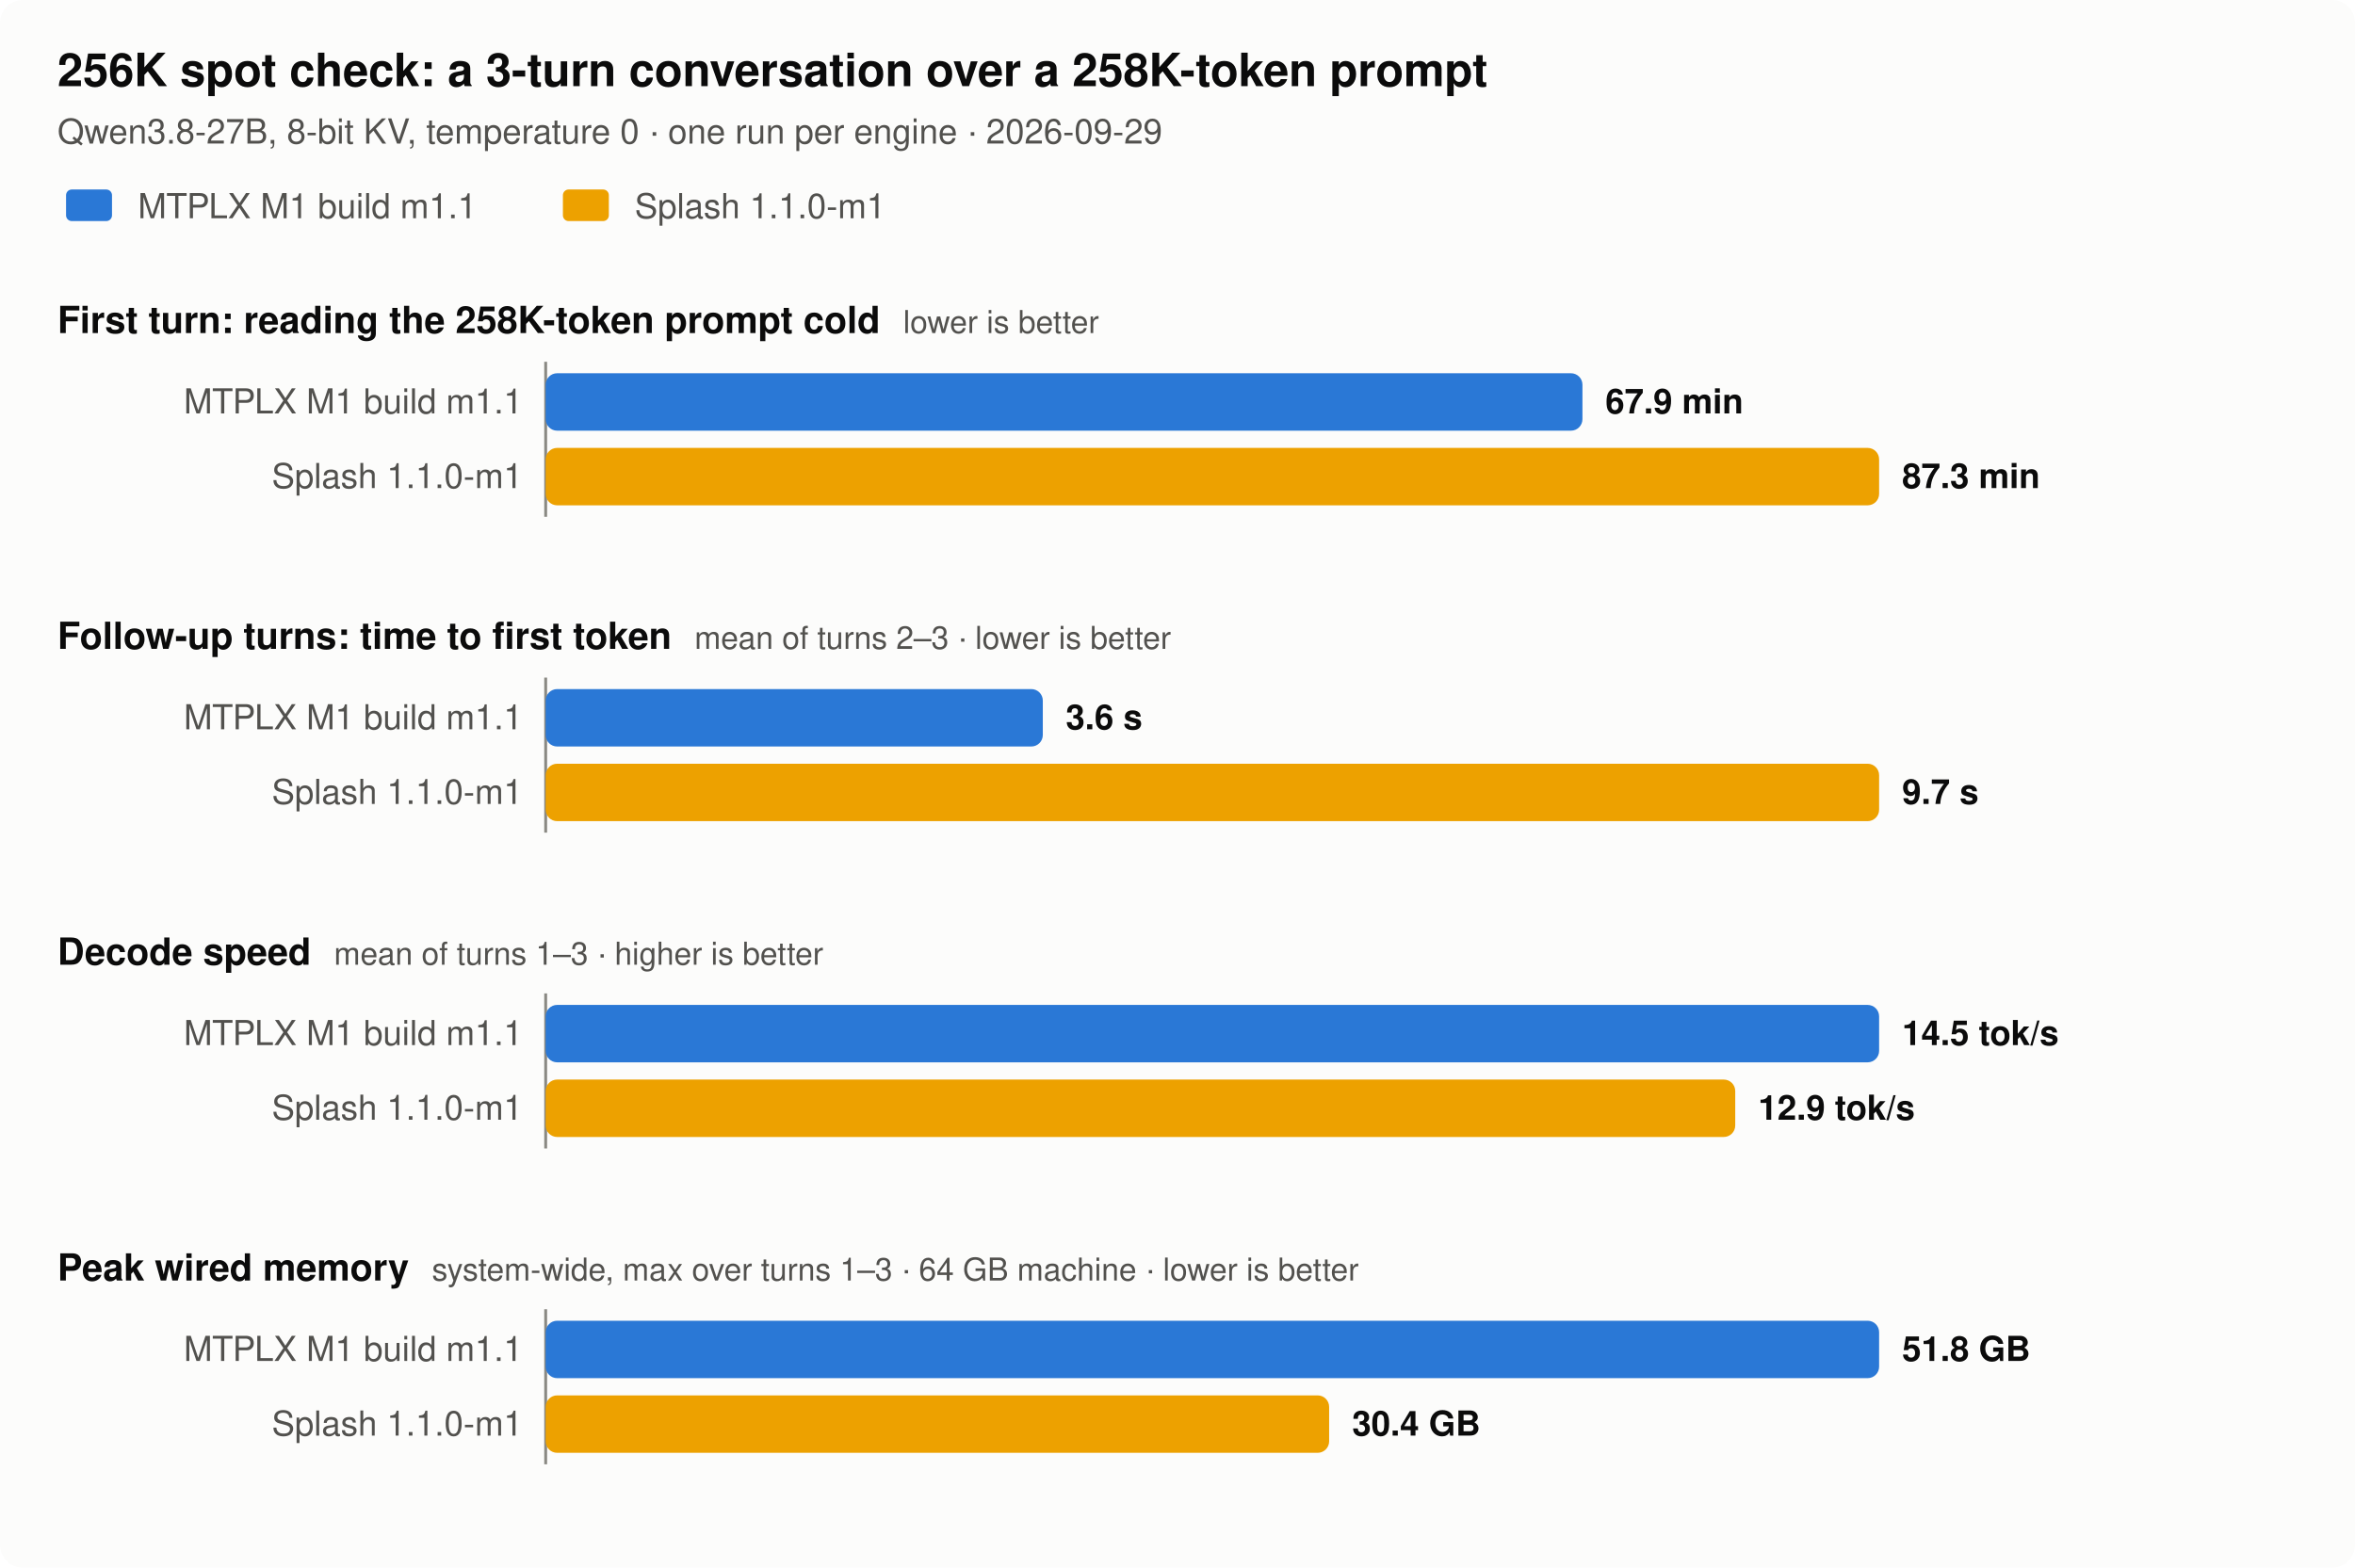
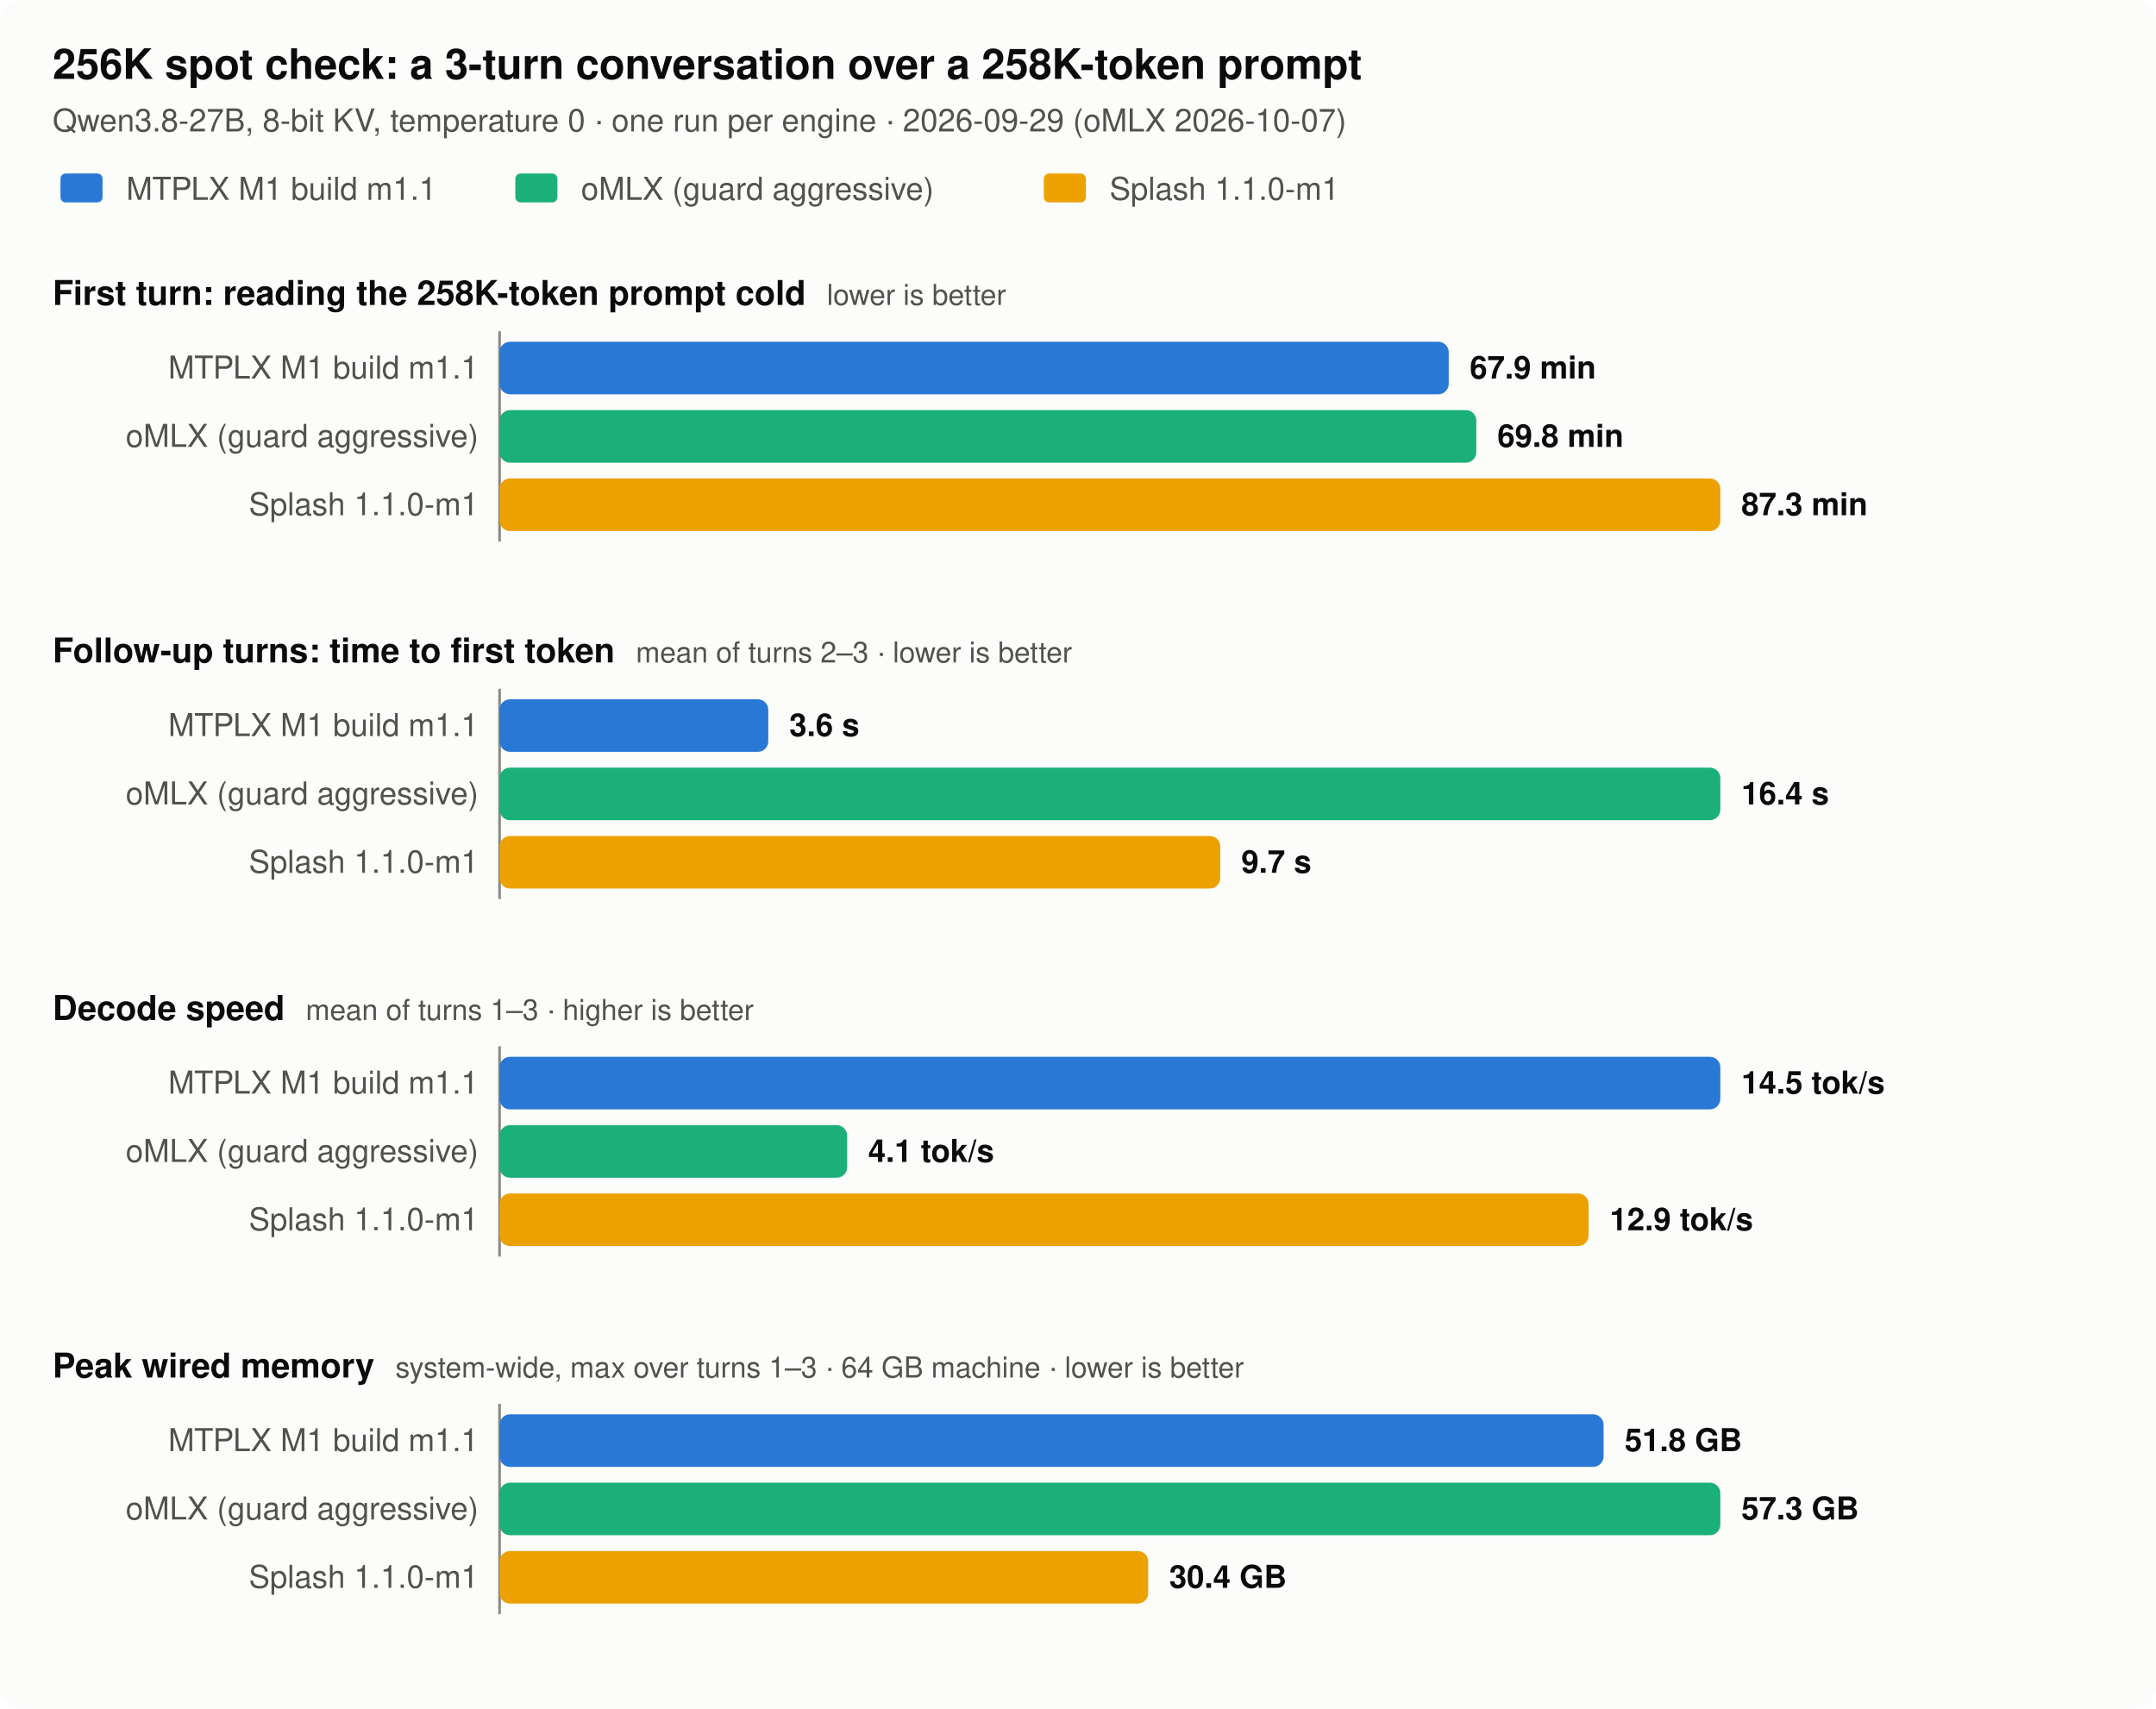
- <svg xmlns="http://www.w3.org/2000/svg" viewBox="0 0 820 546" width="820" height="546" role="img" aria-label="256K spot check: a 3-turn conversation over a 258K-token prompt" font-family="-apple-system,BlinkMacSystemFont,Segoe UI,Helvetica,Arial,sans-serif">
-   <rect width="820" height="546" rx="8" fill="#fcfcfb" />
+ <svg xmlns="http://www.w3.org/2000/svg" viewBox="0 0 820 650" width="820" height="650" role="img" aria-label="256K spot check: a 3-turn conversation over a 258K-token prompt" font-family="-apple-system,BlinkMacSystemFont,Segoe UI,Helvetica,Arial,sans-serif">
+   <rect width="820" height="650" rx="8" fill="#fcfcfb" />
  <text x="20" y="30" fill="#0b0b0b" font-size="16" font-weight="600">256K spot check: a 3-turn conversation over a 258K-token prompt</text>
-   <text x="20" y="50" fill="#52514e" font-size="12">Qwen3.8-27B, 8-bit KV, temperature 0 · one run per engine · 2026-09-29</text>
+   <text x="20" y="50" fill="#52514e" font-size="12">Qwen3.8-27B, 8-bit KV, temperature 0 · one run per engine · 2026-09-29 (oMLX 2026-10-07)</text>
  <rect x="23" y="66" width="16" height="11" rx="2" fill="#2a78d6" />
  <text x="48" y="76" fill="#52514e" font-size="12">MTPLX M1 build m1.1</text>
-   <rect x="196" y="66" width="16" height="11" rx="2" fill="#eda100" />
-   <text x="221" y="76" fill="#52514e" font-size="12">Splash 1.1.0-m1</text>
+   <rect x="196" y="66" width="16" height="11" rx="2" fill="#1baf7a" />
+   <text x="221" y="76" fill="#52514e" font-size="12">oMLX (guard aggressive)</text>
+   <rect x="397" y="66" width="16" height="11" rx="2" fill="#eda100" />
+   <text x="422" y="76" fill="#52514e" font-size="12">Splash 1.1.0-m1</text>
  <text x="20" y="116" fill="#0b0b0b" font-size="13" font-weight="600">First turn: reading the 258K-token prompt cold<tspan fill="#52514e" font-size="11" font-weight="400" dx="8">lower is better</tspan>
  </text>
-   <line x1="190" x2="190" y1="126" y2="180" stroke="#8a8983" />
+   <line x1="190" x2="190" y1="126" y2="206" stroke="#8a8983" />
  <text x="182" y="144" fill="#52514e" font-size="12" text-anchor="end">MTPLX M1 build m1.1</text>
  <rect x="190" y="130" width="361.0" height="20" rx="4" fill="#2a78d6" />
  <text x="559.0" y="144" fill="#0b0b0b" font-size="12" font-weight="600">67.9 min</text>
-   <text x="182" y="170" fill="#52514e" font-size="12" text-anchor="end">Splash 1.1.0-m1</text>
-   <rect x="190" y="156" width="464.3" height="20" rx="4" fill="#eda100" />
-   <text x="662.3" y="170" fill="#0b0b0b" font-size="12" font-weight="600">87.3 min</text>
-   <text x="20" y="226" fill="#0b0b0b" font-size="13" font-weight="600">Follow-up turns: time to first token<tspan fill="#52514e" font-size="11" font-weight="400" dx="8">mean of turns 2–3 · lower is better</tspan>
+   <text x="182" y="170" fill="#52514e" font-size="12" text-anchor="end">oMLX (guard aggressive)</text>
+   <rect x="190" y="156" width="371.5" height="20" rx="4" fill="#1baf7a" />
+   <text x="569.5" y="170" fill="#0b0b0b" font-size="12" font-weight="600">69.8 min</text>
+   <text x="182" y="196" fill="#52514e" font-size="12" text-anchor="end">Splash 1.1.0-m1</text>
+   <rect x="190" y="182" width="464.3" height="20" rx="4" fill="#eda100" />
+   <text x="662.3" y="196" fill="#0b0b0b" font-size="12" font-weight="600">87.3 min</text>
+   <text x="20" y="252" fill="#0b0b0b" font-size="13" font-weight="600">Follow-up turns: time to first token<tspan fill="#52514e" font-size="11" font-weight="400" dx="8">mean of turns 2–3 · lower is better</tspan>
  </text>
-   <line x1="190" x2="190" y1="236" y2="290" stroke="#8a8983" />
-   <text x="182" y="254" fill="#52514e" font-size="12" text-anchor="end">MTPLX M1 build m1.1</text>
-   <rect x="190" y="240" width="173.1" height="20" rx="4" fill="#2a78d6" />
-   <text x="371.1" y="254" fill="#0b0b0b" font-size="12" font-weight="600">3.6 s</text>
-   <text x="182" y="280" fill="#52514e" font-size="12" text-anchor="end">Splash 1.1.0-m1</text>
-   <rect x="190" y="266" width="464.3" height="20" rx="4" fill="#eda100" />
-   <text x="662.3" y="280" fill="#0b0b0b" font-size="12" font-weight="600">9.7 s</text>
-   <text x="20" y="336" fill="#0b0b0b" font-size="13" font-weight="600">Decode speed<tspan fill="#52514e" font-size="11" font-weight="400" dx="8">mean of turns 1–3 · higher is better</tspan>
+   <line x1="190" x2="190" y1="262" y2="342" stroke="#8a8983" />
+   <text x="182" y="280" fill="#52514e" font-size="12" text-anchor="end">MTPLX M1 build m1.1</text>
+   <rect x="190" y="266" width="102.2" height="20" rx="4" fill="#2a78d6" />
+   <text x="300.2" y="280" fill="#0b0b0b" font-size="12" font-weight="600">3.6 s</text>
+   <text x="182" y="306" fill="#52514e" font-size="12" text-anchor="end">oMLX (guard aggressive)</text>
+   <rect x="190" y="292" width="464.3" height="20" rx="4" fill="#1baf7a" />
+   <text x="662.3" y="306" fill="#0b0b0b" font-size="12" font-weight="600">16.4 s</text>
+   <text x="182" y="332" fill="#52514e" font-size="12" text-anchor="end">Splash 1.1.0-m1</text>
+   <rect x="190" y="318" width="274.1" height="20" rx="4" fill="#eda100" />
+   <text x="472.1" y="332" fill="#0b0b0b" font-size="12" font-weight="600">9.7 s</text>
+   <text x="20" y="388" fill="#0b0b0b" font-size="13" font-weight="600">Decode speed<tspan fill="#52514e" font-size="11" font-weight="400" dx="8">mean of turns 1–3 · higher is better</tspan>
  </text>
-   <line x1="190" x2="190" y1="346" y2="400" stroke="#8a8983" />
-   <text x="182" y="364" fill="#52514e" font-size="12" text-anchor="end">MTPLX M1 build m1.1</text>
-   <rect x="190" y="350" width="464.3" height="20" rx="4" fill="#2a78d6" />
-   <text x="662.3" y="364" fill="#0b0b0b" font-size="12" font-weight="600">14.5 tok/s</text>
-   <text x="182" y="390" fill="#52514e" font-size="12" text-anchor="end">Splash 1.1.0-m1</text>
-   <rect x="190" y="376" width="414.2" height="20" rx="4" fill="#eda100" />
-   <text x="612.2" y="390" fill="#0b0b0b" font-size="12" font-weight="600">12.9 tok/s</text>
-   <text x="20" y="446" fill="#0b0b0b" font-size="13" font-weight="600">Peak wired memory<tspan fill="#52514e" font-size="11" font-weight="400" dx="8">system-wide, max over turns 1–3 · 64 GB machine · lower is better</tspan>
+   <line x1="190" x2="190" y1="398" y2="478" stroke="#8a8983" />
+   <text x="182" y="416" fill="#52514e" font-size="12" text-anchor="end">MTPLX M1 build m1.1</text>
+   <rect x="190" y="402" width="464.3" height="20" rx="4" fill="#2a78d6" />
+   <text x="662.3" y="416" fill="#0b0b0b" font-size="12" font-weight="600">14.5 tok/s</text>
+   <text x="182" y="442" fill="#52514e" font-size="12" text-anchor="end">oMLX (guard aggressive)</text>
+   <rect x="190" y="428" width="132.2" height="20" rx="4" fill="#1baf7a" />
+   <text x="330.2" y="442" fill="#0b0b0b" font-size="12" font-weight="600">4.1 tok/s</text>
+   <text x="182" y="468" fill="#52514e" font-size="12" text-anchor="end">Splash 1.1.0-m1</text>
+   <rect x="190" y="454" width="414.2" height="20" rx="4" fill="#eda100" />
+   <text x="612.2" y="468" fill="#0b0b0b" font-size="12" font-weight="600">12.9 tok/s</text>
+   <text x="20" y="524" fill="#0b0b0b" font-size="13" font-weight="600">Peak wired memory<tspan fill="#52514e" font-size="11" font-weight="400" dx="8">system-wide, max over turns 1–3 · 64 GB machine · lower is better</tspan>
  </text>
-   <line x1="190" x2="190" y1="456" y2="510" stroke="#8a8983" />
-   <text x="182" y="474" fill="#52514e" font-size="12" text-anchor="end">MTPLX M1 build m1.1</text>
-   <rect x="190" y="460" width="464.3" height="20" rx="4" fill="#2a78d6" />
-   <text x="662.3" y="474" fill="#0b0b0b" font-size="12" font-weight="600">51.8 GB</text>
-   <text x="182" y="500" fill="#52514e" font-size="12" text-anchor="end">Splash 1.1.0-m1</text>
-   <rect x="190" y="486" width="272.8" height="20" rx="4" fill="#eda100" />
-   <text x="470.8" y="500" fill="#0b0b0b" font-size="12" font-weight="600">30.4 GB</text>
+   <line x1="190" x2="190" y1="534" y2="614" stroke="#8a8983" />
+   <text x="182" y="552" fill="#52514e" font-size="12" text-anchor="end">MTPLX M1 build m1.1</text>
+   <rect x="190" y="538" width="419.9" height="20" rx="4" fill="#2a78d6" />
+   <text x="617.9" y="552" fill="#0b0b0b" font-size="12" font-weight="600">51.8 GB</text>
+   <text x="182" y="578" fill="#52514e" font-size="12" text-anchor="end">oMLX (guard aggressive)</text>
+   <rect x="190" y="564" width="464.3" height="20" rx="4" fill="#1baf7a" />
+   <text x="662.3" y="578" fill="#0b0b0b" font-size="12" font-weight="600">57.3 GB</text>
+   <text x="182" y="604" fill="#52514e" font-size="12" text-anchor="end">Splash 1.1.0-m1</text>
+   <rect x="190" y="590" width="246.7" height="20" rx="4" fill="#eda100" />
+   <text x="444.7" y="604" fill="#0b0b0b" font-size="12" font-weight="600">30.4 GB</text>
</svg>
